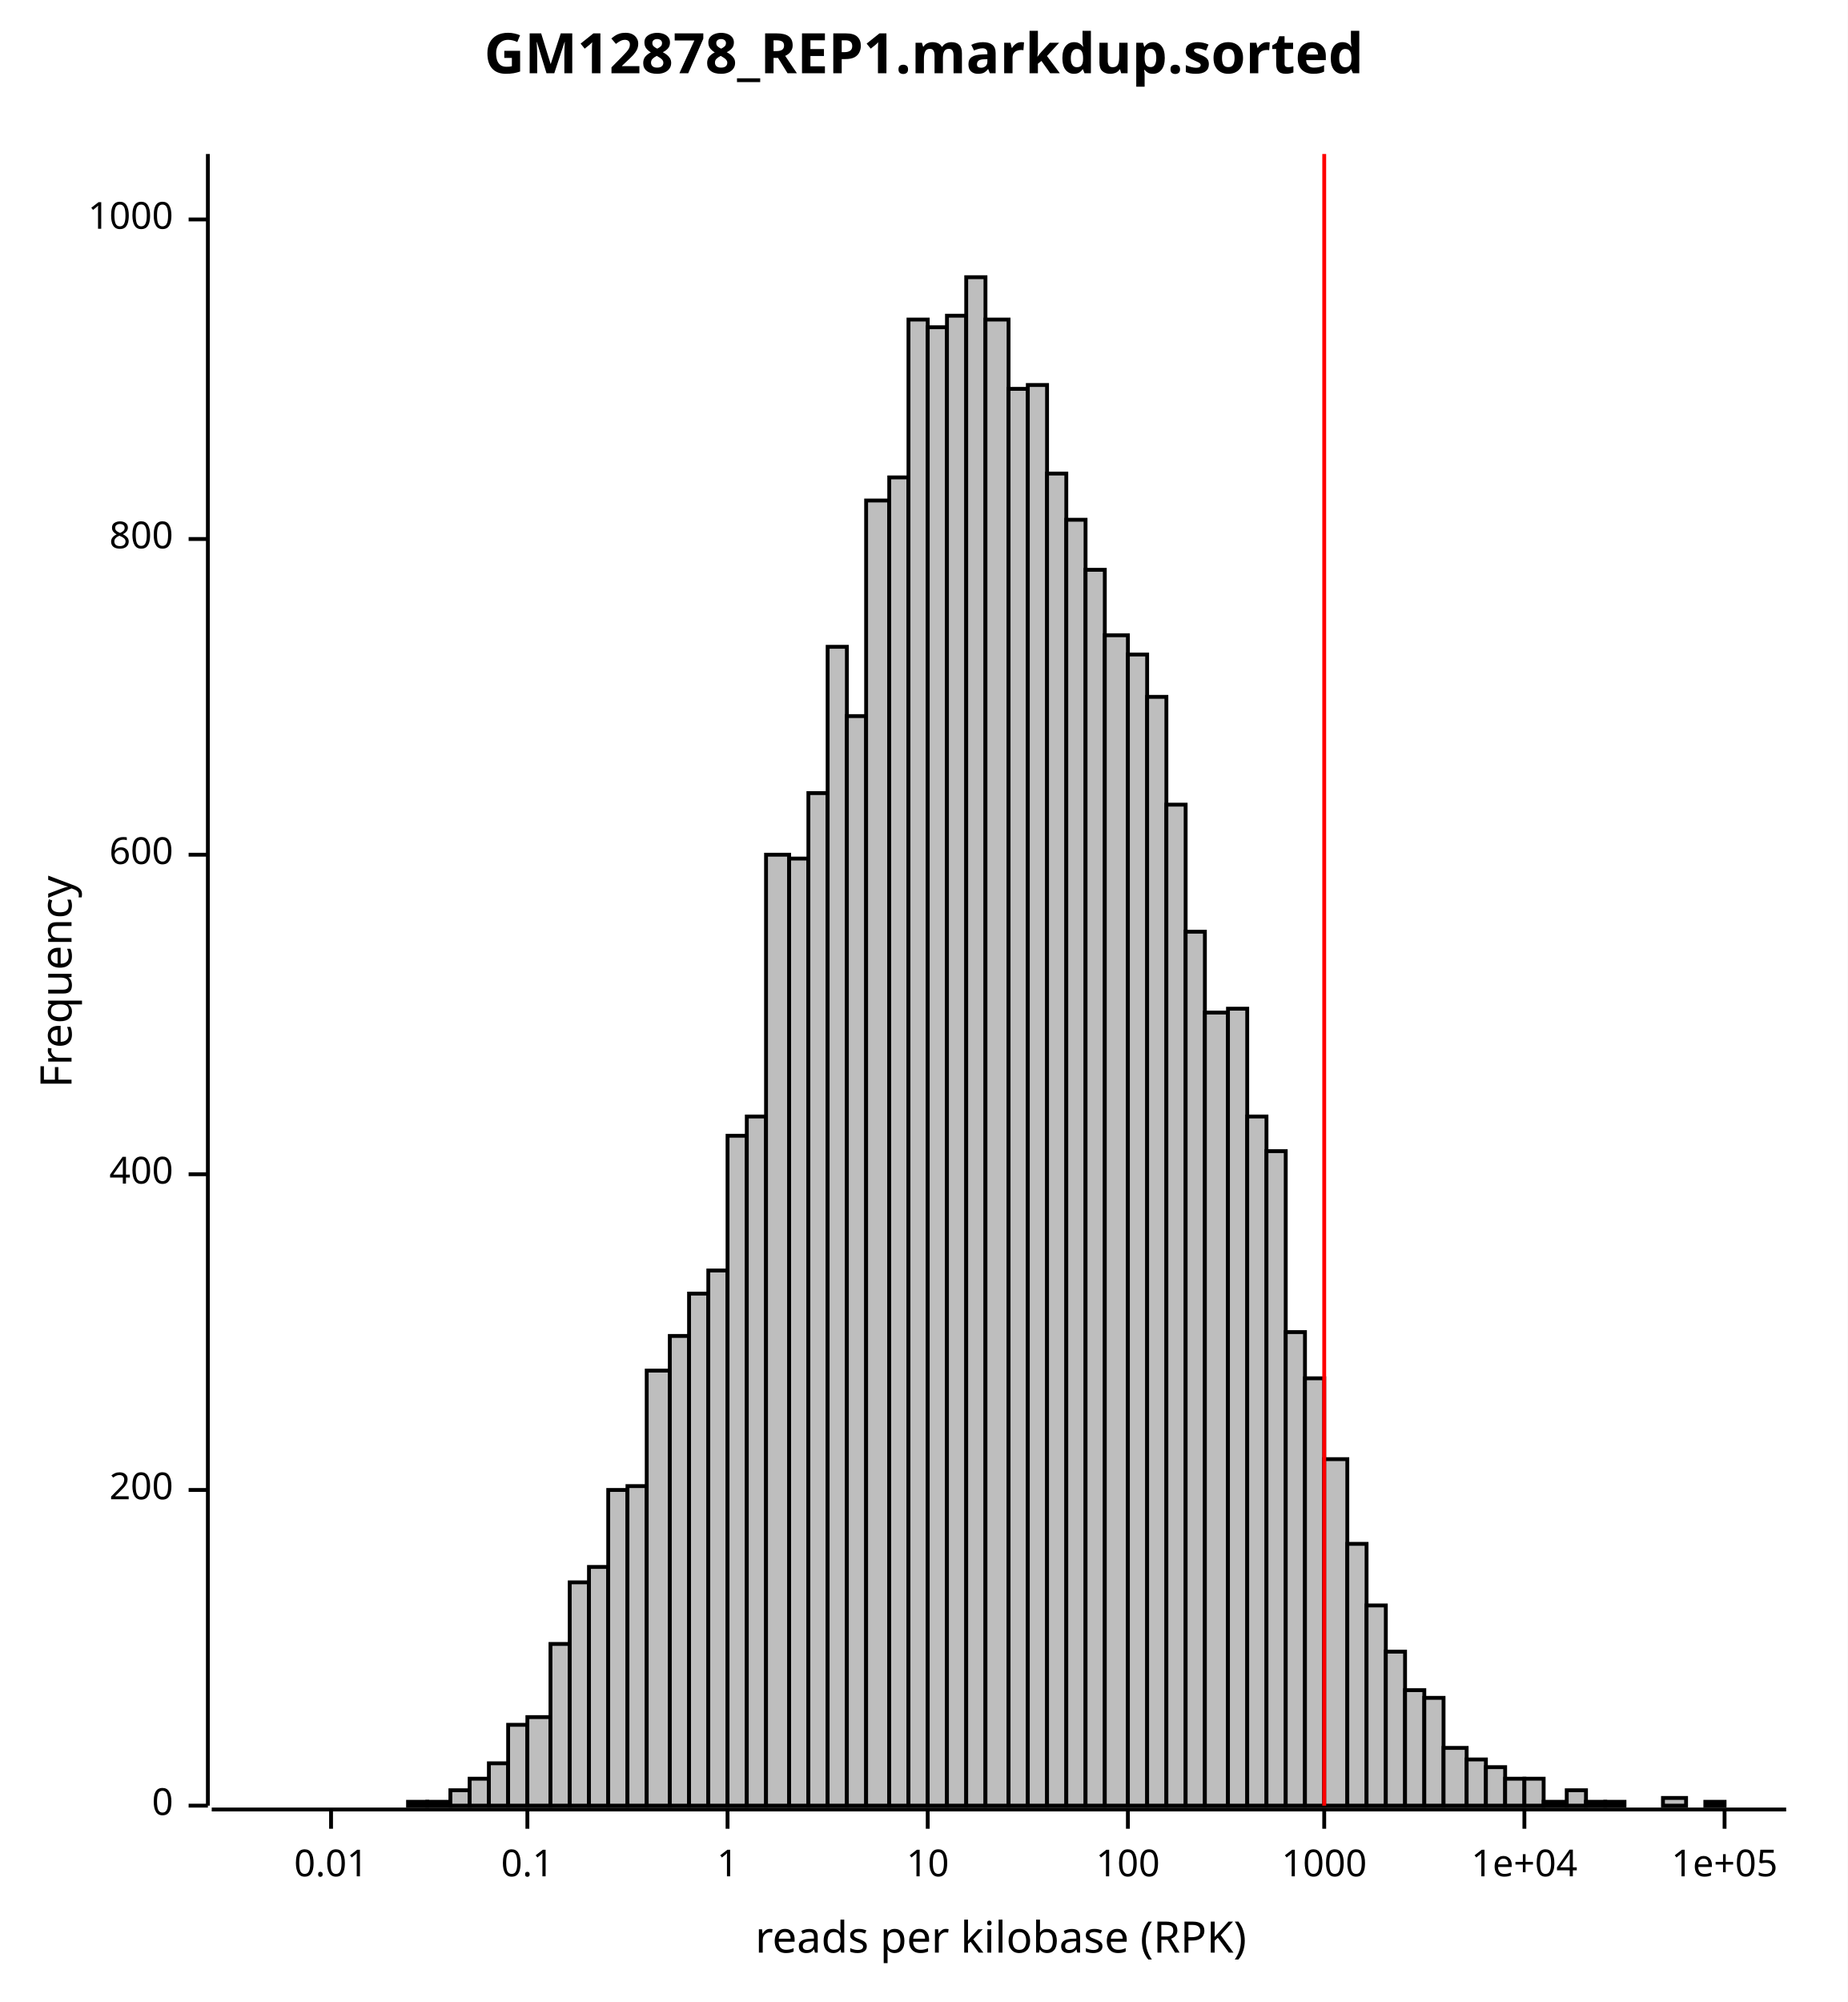
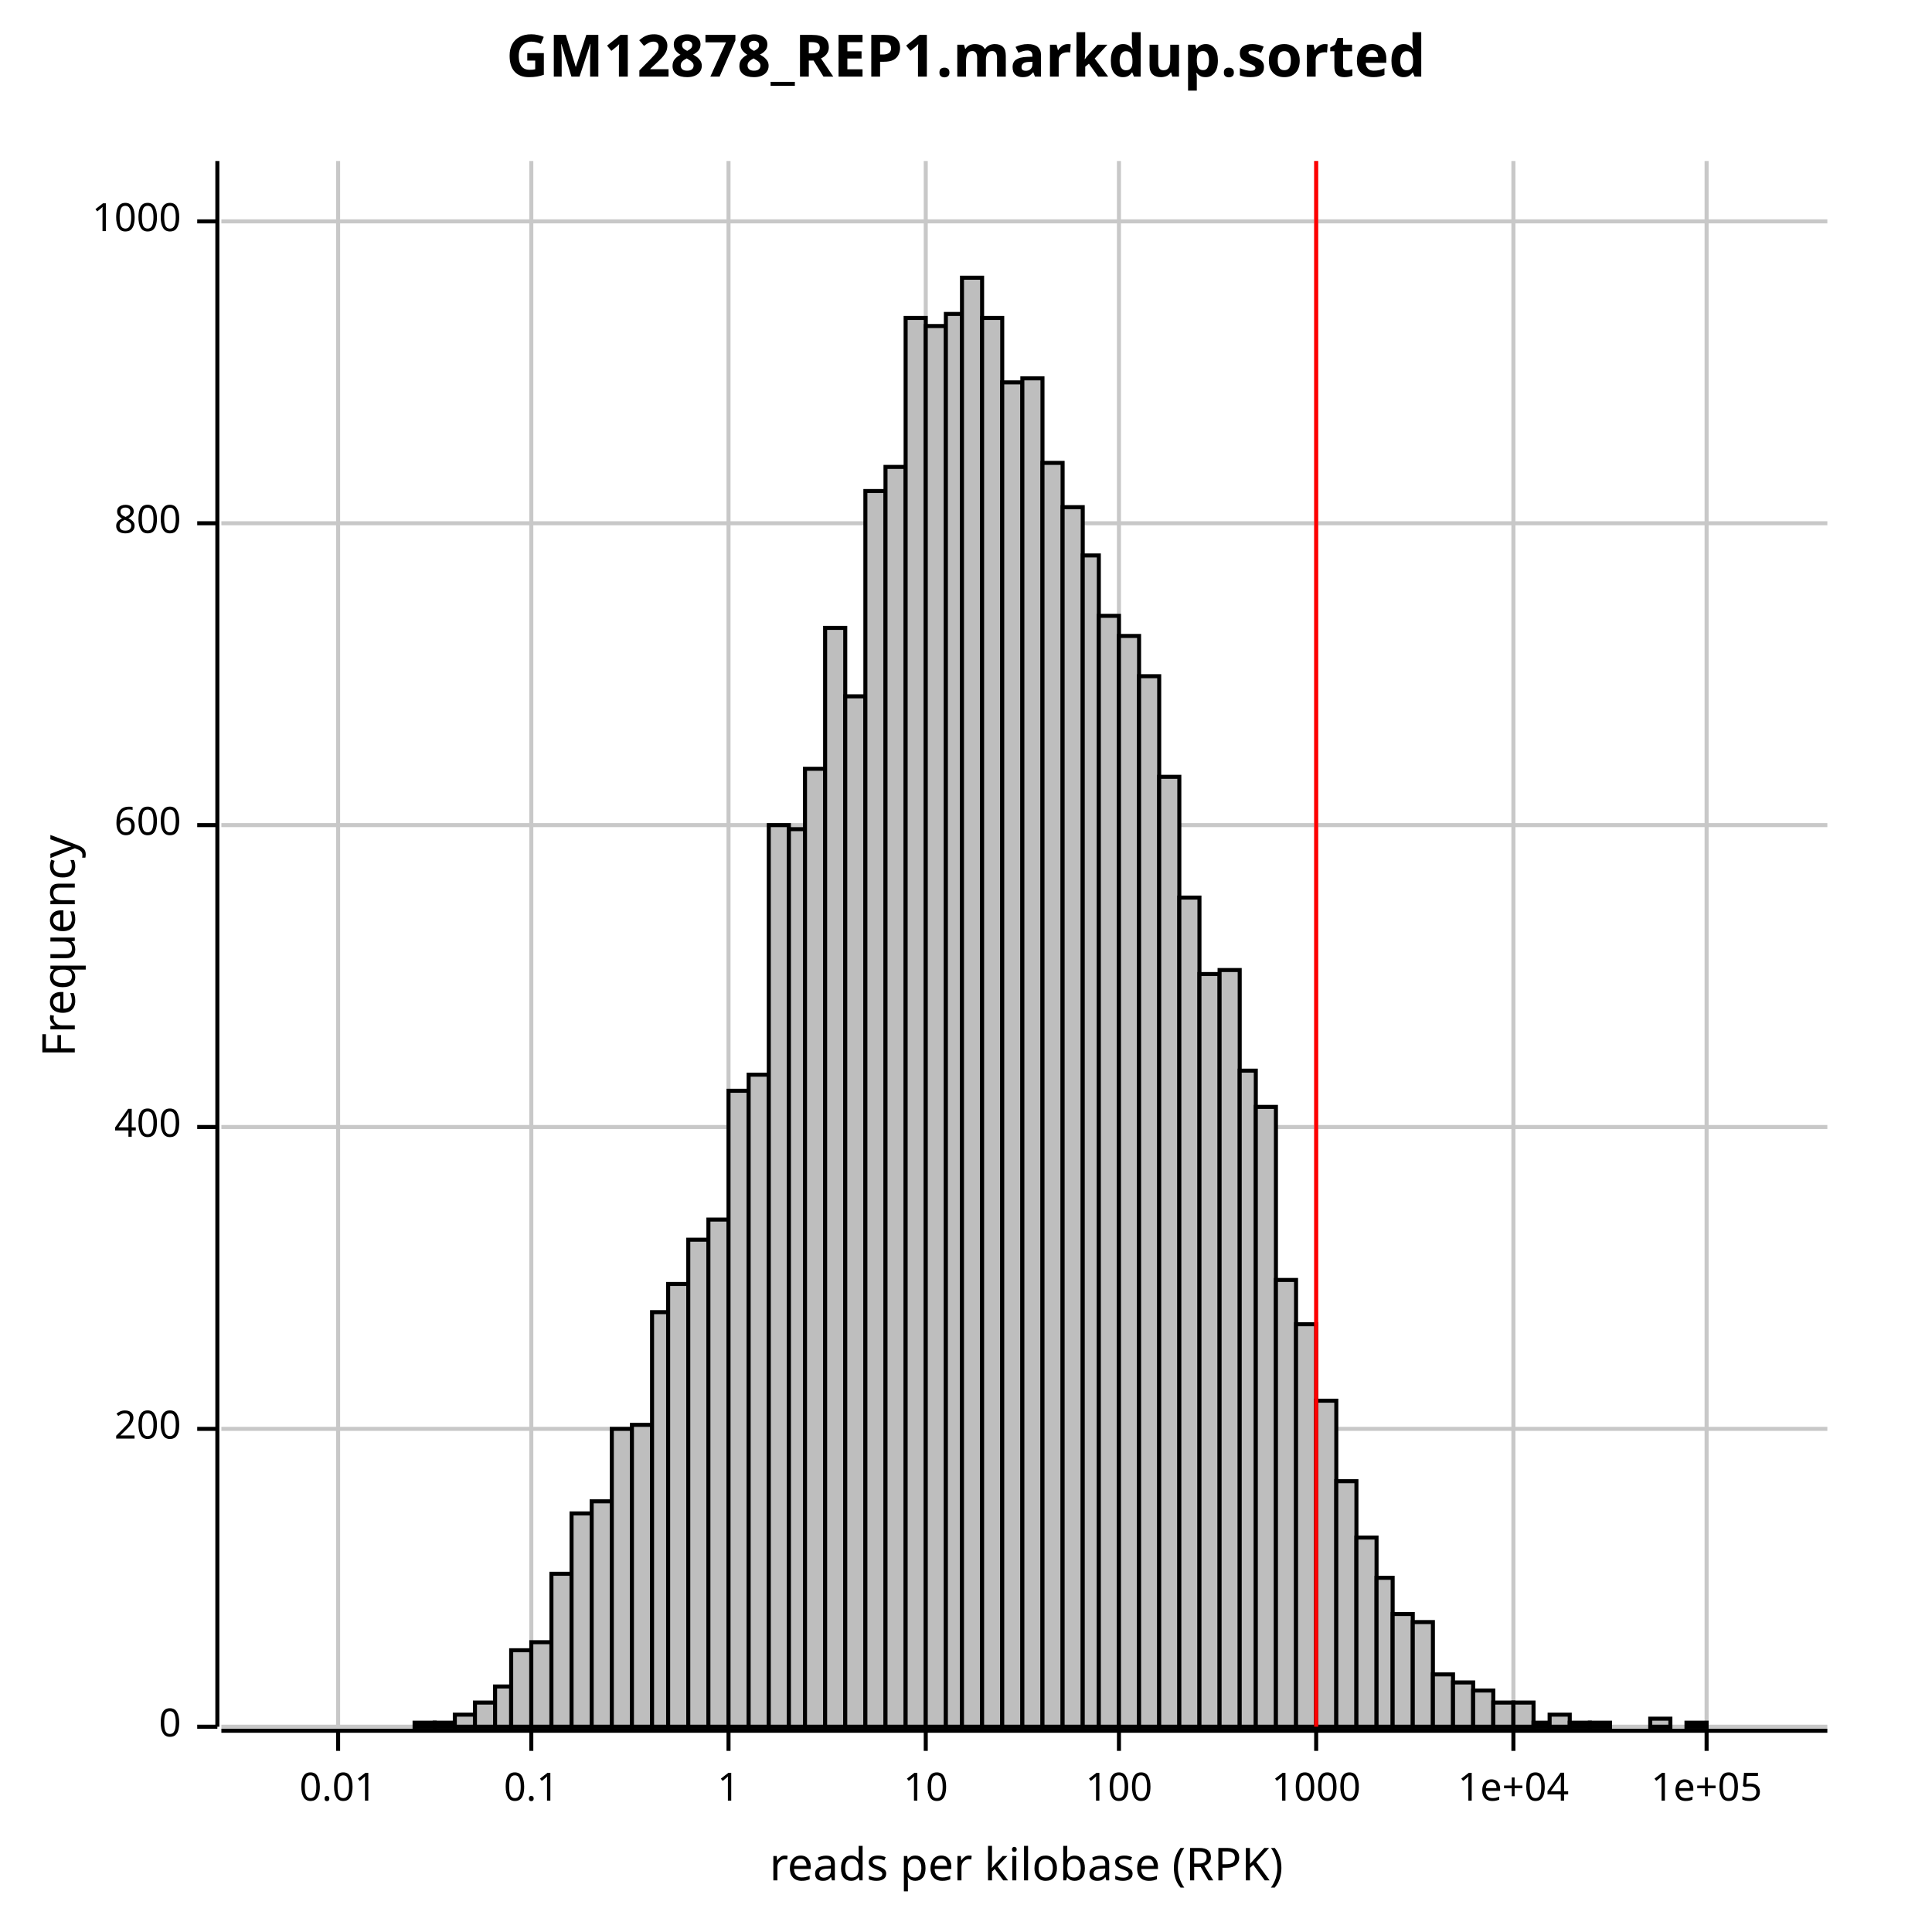
- <svg xmlns="http://www.w3.org/2000/svg" width="480" height="520" viewBox="0 0 480 520">
-   <rect x="0" y="0" width="480" height="520" opacity="1" fill="#FFFFFF" stroke="none" />
+ <svg xmlns="http://www.w3.org/2000/svg" width="480" height="480" viewBox="0 0 480 480">
+   <rect x="0" y="0" width="480" height="480" opacity="1" fill="#FFFFFF" stroke="none" />
  <text x="240" y="8" dy="0.76em" text-anchor="middle" font-family="sans-serif" font-size="14.516" opacity="1" fill="#000000" font-weight="bold">
GM12878_REP1.markdup.sorted
</text>
-   <text x="10" y="255" dy="0.76em" text-anchor="middle" font-family="sans-serif" font-size="11.29" opacity="1" fill="#000000" transform="rotate(270, 10, 255)">
+   <text x="10" y="235" dy="0.76em" text-anchor="middle" font-family="sans-serif" font-size="11.29" opacity="1" fill="#000000" transform="rotate(270, 10, 235)">
Frequency
</text>
-   <text x="260" y="510" dy="-0.5ex" text-anchor="middle" font-family="sans-serif" font-size="11.29" opacity="1" fill="#000000">
+   <text x="255" y="470" dy="-0.5ex" text-anchor="middle" font-family="sans-serif" font-size="11.29" opacity="1" fill="#000000">
reads per kilobase (RPK)
</text>
-   <polyline fill="none" opacity="1" stroke="#000000" stroke-width="1" points="54,40 54,469 " />
-   <text x="45" y="469" dy="0.5ex" text-anchor="end" font-family="sans-serif" font-size="9.677" opacity="1" fill="#000000">
+   <line opacity="1" stroke="#C8C8C8" stroke-width="1" x1="84" y1="429" x2="84" y2="40" />
+   <line opacity="1" stroke="#C8C8C8" stroke-width="1" x1="132" y1="429" x2="132" y2="40" />
+   <line opacity="1" stroke="#C8C8C8" stroke-width="1" x1="181" y1="429" x2="181" y2="40" />
+   <line opacity="1" stroke="#C8C8C8" stroke-width="1" x1="230" y1="429" x2="230" y2="40" />
+   <line opacity="1" stroke="#C8C8C8" stroke-width="1" x1="278" y1="429" x2="278" y2="40" />
+   <line opacity="1" stroke="#C8C8C8" stroke-width="1" x1="327" y1="429" x2="327" y2="40" />
+   <line opacity="1" stroke="#C8C8C8" stroke-width="1" x1="376" y1="429" x2="376" y2="40" />
+   <line opacity="1" stroke="#C8C8C8" stroke-width="1" x1="424" y1="429" x2="424" y2="40" />
+   <line opacity="1" stroke="#C8C8C8" stroke-width="1" x1="55" y1="429" x2="454" y2="429" />
+   <line opacity="1" stroke="#C8C8C8" stroke-width="1" x1="55" y1="355" x2="454" y2="355" />
+   <line opacity="1" stroke="#C8C8C8" stroke-width="1" x1="55" y1="280" x2="454" y2="280" />
+   <line opacity="1" stroke="#C8C8C8" stroke-width="1" x1="55" y1="205" x2="454" y2="205" />
+   <line opacity="1" stroke="#C8C8C8" stroke-width="1" x1="55" y1="130" x2="454" y2="130" />
+   <line opacity="1" stroke="#C8C8C8" stroke-width="1" x1="55" y1="55" x2="454" y2="55" />
+   <polyline fill="none" opacity="1" stroke="#000000" stroke-width="1" points="54,40 54,429 " />
+   <text x="45" y="429" dy="0.5ex" text-anchor="end" font-family="sans-serif" font-size="9.677" opacity="1" fill="#000000">
0
</text>
-   <polyline fill="none" opacity="1" stroke="#000000" stroke-width="1" points="49,469 54,469 " />
-   <text x="45" y="387" dy="0.5ex" text-anchor="end" font-family="sans-serif" font-size="9.677" opacity="1" fill="#000000">
+   <polyline fill="none" opacity="1" stroke="#000000" stroke-width="1" points="49,429 54,429 " />
+   <text x="45" y="355" dy="0.5ex" text-anchor="end" font-family="sans-serif" font-size="9.677" opacity="1" fill="#000000">
200
</text>
-   <polyline fill="none" opacity="1" stroke="#000000" stroke-width="1" points="49,387 54,387 " />
-   <text x="45" y="305" dy="0.5ex" text-anchor="end" font-family="sans-serif" font-size="9.677" opacity="1" fill="#000000">
+   <polyline fill="none" opacity="1" stroke="#000000" stroke-width="1" points="49,355 54,355 " />
+   <text x="45" y="280" dy="0.5ex" text-anchor="end" font-family="sans-serif" font-size="9.677" opacity="1" fill="#000000">
400
</text>
-   <polyline fill="none" opacity="1" stroke="#000000" stroke-width="1" points="49,305 54,305 " />
-   <text x="45" y="222" dy="0.5ex" text-anchor="end" font-family="sans-serif" font-size="9.677" opacity="1" fill="#000000">
+   <polyline fill="none" opacity="1" stroke="#000000" stroke-width="1" points="49,280 54,280 " />
+   <text x="45" y="205" dy="0.5ex" text-anchor="end" font-family="sans-serif" font-size="9.677" opacity="1" fill="#000000">
600
</text>
-   <polyline fill="none" opacity="1" stroke="#000000" stroke-width="1" points="49,222 54,222 " />
-   <text x="45" y="140" dy="0.5ex" text-anchor="end" font-family="sans-serif" font-size="9.677" opacity="1" fill="#000000">
+   <polyline fill="none" opacity="1" stroke="#000000" stroke-width="1" points="49,205 54,205 " />
+   <text x="45" y="130" dy="0.5ex" text-anchor="end" font-family="sans-serif" font-size="9.677" opacity="1" fill="#000000">
800
</text>
-   <polyline fill="none" opacity="1" stroke="#000000" stroke-width="1" points="49,140 54,140 " />
-   <text x="45" y="57" dy="0.5ex" text-anchor="end" font-family="sans-serif" font-size="9.677" opacity="1" fill="#000000">
+   <polyline fill="none" opacity="1" stroke="#000000" stroke-width="1" points="49,130 54,130 " />
+   <text x="45" y="55" dy="0.5ex" text-anchor="end" font-family="sans-serif" font-size="9.677" opacity="1" fill="#000000">
1000
</text>
-   <polyline fill="none" opacity="1" stroke="#000000" stroke-width="1" points="49,57 54,57 " />
-   <polyline fill="none" opacity="1" stroke="#000000" stroke-width="1" points="55,470 464,470 " />
-   <text x="86" y="480" dy="0.76em" text-anchor="middle" font-family="sans-serif" font-size="9.677" opacity="1" fill="#000000">
+   <polyline fill="none" opacity="1" stroke="#000000" stroke-width="1" points="49,55 54,55 " />
+   <polyline fill="none" opacity="1" stroke="#000000" stroke-width="1" points="55,430 454,430 " />
+   <text x="84" y="440" dy="0.76em" text-anchor="middle" font-family="sans-serif" font-size="9.677" opacity="1" fill="#000000">
0.01
</text>
-   <polyline fill="none" opacity="1" stroke="#000000" stroke-width="1" points="86,470 86,475 " />
-   <text x="137" y="480" dy="0.76em" text-anchor="middle" font-family="sans-serif" font-size="9.677" opacity="1" fill="#000000">
+   <polyline fill="none" opacity="1" stroke="#000000" stroke-width="1" points="84,430 84,435 " />
+   <text x="132" y="440" dy="0.76em" text-anchor="middle" font-family="sans-serif" font-size="9.677" opacity="1" fill="#000000">
0.1
</text>
-   <polyline fill="none" opacity="1" stroke="#000000" stroke-width="1" points="137,470 137,475 " />
-   <text x="189" y="480" dy="0.76em" text-anchor="middle" font-family="sans-serif" font-size="9.677" opacity="1" fill="#000000">
+   <polyline fill="none" opacity="1" stroke="#000000" stroke-width="1" points="132,430 132,435 " />
+   <text x="181" y="440" dy="0.76em" text-anchor="middle" font-family="sans-serif" font-size="9.677" opacity="1" fill="#000000">
1
</text>
-   <polyline fill="none" opacity="1" stroke="#000000" stroke-width="1" points="189,470 189,475 " />
-   <text x="241" y="480" dy="0.76em" text-anchor="middle" font-family="sans-serif" font-size="9.677" opacity="1" fill="#000000">
+   <polyline fill="none" opacity="1" stroke="#000000" stroke-width="1" points="181,430 181,435 " />
+   <text x="230" y="440" dy="0.76em" text-anchor="middle" font-family="sans-serif" font-size="9.677" opacity="1" fill="#000000">
10
</text>
-   <polyline fill="none" opacity="1" stroke="#000000" stroke-width="1" points="241,470 241,475 " />
-   <text x="293" y="480" dy="0.76em" text-anchor="middle" font-family="sans-serif" font-size="9.677" opacity="1" fill="#000000">
+   <polyline fill="none" opacity="1" stroke="#000000" stroke-width="1" points="230,430 230,435 " />
+   <text x="278" y="440" dy="0.76em" text-anchor="middle" font-family="sans-serif" font-size="9.677" opacity="1" fill="#000000">
100
</text>
-   <polyline fill="none" opacity="1" stroke="#000000" stroke-width="1" points="293,470 293,475 " />
-   <text x="344" y="480" dy="0.76em" text-anchor="middle" font-family="sans-serif" font-size="9.677" opacity="1" fill="#000000">
+   <polyline fill="none" opacity="1" stroke="#000000" stroke-width="1" points="278,430 278,435 " />
+   <text x="327" y="440" dy="0.76em" text-anchor="middle" font-family="sans-serif" font-size="9.677" opacity="1" fill="#000000">
1000
</text>
-   <polyline fill="none" opacity="1" stroke="#000000" stroke-width="1" points="344,470 344,475 " />
-   <text x="396" y="480" dy="0.76em" text-anchor="middle" font-family="sans-serif" font-size="9.677" opacity="1" fill="#000000">
+   <polyline fill="none" opacity="1" stroke="#000000" stroke-width="1" points="327,430 327,435 " />
+   <text x="376" y="440" dy="0.76em" text-anchor="middle" font-family="sans-serif" font-size="9.677" opacity="1" fill="#000000">
1e+04
</text>
-   <polyline fill="none" opacity="1" stroke="#000000" stroke-width="1" points="396,470 396,475 " />
-   <text x="448" y="480" dy="0.76em" text-anchor="middle" font-family="sans-serif" font-size="9.677" opacity="1" fill="#000000">
+   <polyline fill="none" opacity="1" stroke="#000000" stroke-width="1" points="376,430 376,435 " />
+   <text x="424" y="440" dy="0.76em" text-anchor="middle" font-family="sans-serif" font-size="9.677" opacity="1" fill="#000000">
1e+05
</text>
-   <polyline fill="none" opacity="1" stroke="#000000" stroke-width="1" points="448,470 448,475 " />
-   <rect x="55" y="469" width="5" height="0" opacity="1" fill="#BEBEBE" stroke="none" />
-   <rect x="55" y="469" width="5" height="0" opacity="1" fill="none" stroke="#000000" />
-   <rect x="106" y="468" width="5" height="1" opacity="1" fill="#BEBEBE" stroke="none" />
-   <rect x="106" y="468" width="5" height="1" opacity="1" fill="none" stroke="#000000" />
-   <rect x="111" y="468" width="6" height="1" opacity="1" fill="#BEBEBE" stroke="none" />
-   <rect x="111" y="468" width="6" height="1" opacity="1" fill="none" stroke="#000000" />
-   <rect x="117" y="465" width="5" height="4" opacity="1" fill="#BEBEBE" stroke="none" />
-   <rect x="117" y="465" width="5" height="4" opacity="1" fill="none" stroke="#000000" />
-   <rect x="122" y="462" width="5" height="7" opacity="1" fill="#BEBEBE" stroke="none" />
-   <rect x="122" y="462" width="5" height="7" opacity="1" fill="none" stroke="#000000" />
-   <rect x="127" y="458" width="5" height="11" opacity="1" fill="#BEBEBE" stroke="none" />
-   <rect x="127" y="458" width="5" height="11" opacity="1" fill="none" stroke="#000000" />
-   <rect x="132" y="448" width="5" height="21" opacity="1" fill="#BEBEBE" stroke="none" />
-   <rect x="132" y="448" width="5" height="21" opacity="1" fill="none" stroke="#000000" />
-   <rect x="137" y="446" width="6" height="23" opacity="1" fill="#BEBEBE" stroke="none" />
-   <rect x="137" y="446" width="6" height="23" opacity="1" fill="none" stroke="#000000" />
-   <rect x="143" y="427" width="5" height="42" opacity="1" fill="#BEBEBE" stroke="none" />
-   <rect x="143" y="427" width="5" height="42" opacity="1" fill="none" stroke="#000000" />
-   <rect x="148" y="411" width="5" height="58" opacity="1" fill="#BEBEBE" stroke="none" />
-   <rect x="148" y="411" width="5" height="58" opacity="1" fill="none" stroke="#000000" />
-   <rect x="153" y="407" width="5" height="62" opacity="1" fill="#BEBEBE" stroke="none" />
-   <rect x="153" y="407" width="5" height="62" opacity="1" fill="none" stroke="#000000" />
-   <rect x="158" y="387" width="5" height="82" opacity="1" fill="#BEBEBE" stroke="none" />
-   <rect x="158" y="387" width="5" height="82" opacity="1" fill="none" stroke="#000000" />
-   <rect x="163" y="386" width="5" height="83" opacity="1" fill="#BEBEBE" stroke="none" />
-   <rect x="163" y="386" width="5" height="83" opacity="1" fill="none" stroke="#000000" />
-   <rect x="168" y="356" width="6" height="113" opacity="1" fill="#BEBEBE" stroke="none" />
-   <rect x="168" y="356" width="6" height="113" opacity="1" fill="none" stroke="#000000" />
-   <rect x="174" y="347" width="5" height="122" opacity="1" fill="#BEBEBE" stroke="none" />
-   <rect x="174" y="347" width="5" height="122" opacity="1" fill="none" stroke="#000000" />
-   <rect x="179" y="336" width="5" height="133" opacity="1" fill="#BEBEBE" stroke="none" />
-   <rect x="179" y="336" width="5" height="133" opacity="1" fill="none" stroke="#000000" />
-   <rect x="184" y="330" width="5" height="139" opacity="1" fill="#BEBEBE" stroke="none" />
-   <rect x="184" y="330" width="5" height="139" opacity="1" fill="none" stroke="#000000" />
-   <rect x="189" y="295" width="5" height="174" opacity="1" fill="#BEBEBE" stroke="none" />
-   <rect x="189" y="295" width="5" height="174" opacity="1" fill="none" stroke="#000000" />
-   <rect x="194" y="290" width="5" height="179" opacity="1" fill="#BEBEBE" stroke="none" />
-   <rect x="194" y="290" width="5" height="179" opacity="1" fill="none" stroke="#000000" />
-   <rect x="199" y="222" width="6" height="247" opacity="1" fill="#BEBEBE" stroke="none" />
-   <rect x="199" y="222" width="6" height="247" opacity="1" fill="none" stroke="#000000" />
-   <rect x="205" y="223" width="5" height="246" opacity="1" fill="#BEBEBE" stroke="none" />
-   <rect x="205" y="223" width="5" height="246" opacity="1" fill="none" stroke="#000000" />
-   <rect x="210" y="206" width="5" height="263" opacity="1" fill="#BEBEBE" stroke="none" />
-   <rect x="210" y="206" width="5" height="263" opacity="1" fill="none" stroke="#000000" />
-   <rect x="215" y="168" width="5" height="301" opacity="1" fill="#BEBEBE" stroke="none" />
-   <rect x="215" y="168" width="5" height="301" opacity="1" fill="none" stroke="#000000" />
-   <rect x="220" y="186" width="5" height="283" opacity="1" fill="#BEBEBE" stroke="none" />
-   <rect x="220" y="186" width="5" height="283" opacity="1" fill="none" stroke="#000000" />
-   <rect x="225" y="130" width="6" height="339" opacity="1" fill="#BEBEBE" stroke="none" />
-   <rect x="225" y="130" width="6" height="339" opacity="1" fill="none" stroke="#000000" />
-   <rect x="231" y="124" width="5" height="345" opacity="1" fill="#BEBEBE" stroke="none" />
-   <rect x="231" y="124" width="5" height="345" opacity="1" fill="none" stroke="#000000" />
-   <rect x="236" y="83" width="5" height="386" opacity="1" fill="#BEBEBE" stroke="none" />
-   <rect x="236" y="83" width="5" height="386" opacity="1" fill="none" stroke="#000000" />
-   <rect x="241" y="85" width="5" height="384" opacity="1" fill="#BEBEBE" stroke="none" />
-   <rect x="241" y="85" width="5" height="384" opacity="1" fill="none" stroke="#000000" />
-   <rect x="246" y="82" width="5" height="387" opacity="1" fill="#BEBEBE" stroke="none" />
-   <rect x="246" y="82" width="5" height="387" opacity="1" fill="none" stroke="#000000" />
-   <rect x="251" y="72" width="5" height="397" opacity="1" fill="#BEBEBE" stroke="none" />
-   <rect x="251" y="72" width="5" height="397" opacity="1" fill="none" stroke="#000000" />
-   <rect x="256" y="83" width="6" height="386" opacity="1" fill="#BEBEBE" stroke="none" />
-   <rect x="256" y="83" width="6" height="386" opacity="1" fill="none" stroke="#000000" />
-   <rect x="262" y="101" width="5" height="368" opacity="1" fill="#BEBEBE" stroke="none" />
-   <rect x="262" y="101" width="5" height="368" opacity="1" fill="none" stroke="#000000" />
-   <rect x="267" y="100" width="5" height="369" opacity="1" fill="#BEBEBE" stroke="none" />
-   <rect x="267" y="100" width="5" height="369" opacity="1" fill="none" stroke="#000000" />
-   <rect x="272" y="123" width="5" height="346" opacity="1" fill="#BEBEBE" stroke="none" />
-   <rect x="272" y="123" width="5" height="346" opacity="1" fill="none" stroke="#000000" />
-   <rect x="277" y="135" width="5" height="334" opacity="1" fill="#BEBEBE" stroke="none" />
-   <rect x="277" y="135" width="5" height="334" opacity="1" fill="none" stroke="#000000" />
-   <rect x="282" y="148" width="5" height="321" opacity="1" fill="#BEBEBE" stroke="none" />
-   <rect x="282" y="148" width="5" height="321" opacity="1" fill="none" stroke="#000000" />
-   <rect x="287" y="165" width="6" height="304" opacity="1" fill="#BEBEBE" stroke="none" />
-   <rect x="287" y="165" width="6" height="304" opacity="1" fill="none" stroke="#000000" />
-   <rect x="293" y="170" width="5" height="299" opacity="1" fill="#BEBEBE" stroke="none" />
-   <rect x="293" y="170" width="5" height="299" opacity="1" fill="none" stroke="#000000" />
-   <rect x="298" y="181" width="5" height="288" opacity="1" fill="#BEBEBE" stroke="none" />
-   <rect x="298" y="181" width="5" height="288" opacity="1" fill="none" stroke="#000000" />
-   <rect x="303" y="209" width="5" height="260" opacity="1" fill="#BEBEBE" stroke="none" />
-   <rect x="303" y="209" width="5" height="260" opacity="1" fill="none" stroke="#000000" />
-   <rect x="308" y="242" width="5" height="227" opacity="1" fill="#BEBEBE" stroke="none" />
-   <rect x="308" y="242" width="5" height="227" opacity="1" fill="none" stroke="#000000" />
-   <rect x="313" y="263" width="6" height="206" opacity="1" fill="#BEBEBE" stroke="none" />
-   <rect x="313" y="263" width="6" height="206" opacity="1" fill="none" stroke="#000000" />
-   <rect x="319" y="262" width="5" height="207" opacity="1" fill="#BEBEBE" stroke="none" />
-   <rect x="319" y="262" width="5" height="207" opacity="1" fill="none" stroke="#000000" />
-   <rect x="324" y="290" width="5" height="179" opacity="1" fill="#BEBEBE" stroke="none" />
-   <rect x="324" y="290" width="5" height="179" opacity="1" fill="none" stroke="#000000" />
-   <rect x="329" y="299" width="5" height="170" opacity="1" fill="#BEBEBE" stroke="none" />
-   <rect x="329" y="299" width="5" height="170" opacity="1" fill="none" stroke="#000000" />
-   <rect x="334" y="346" width="5" height="123" opacity="1" fill="#BEBEBE" stroke="none" />
-   <rect x="334" y="346" width="5" height="123" opacity="1" fill="none" stroke="#000000" />
-   <rect x="339" y="358" width="5" height="111" opacity="1" fill="#BEBEBE" stroke="none" />
-   <rect x="339" y="358" width="5" height="111" opacity="1" fill="none" stroke="#000000" />
-   <rect x="344" y="379" width="6" height="90" opacity="1" fill="#BEBEBE" stroke="none" />
-   <rect x="344" y="379" width="6" height="90" opacity="1" fill="none" stroke="#000000" />
-   <rect x="350" y="401" width="5" height="68" opacity="1" fill="#BEBEBE" stroke="none" />
-   <rect x="350" y="401" width="5" height="68" opacity="1" fill="none" stroke="#000000" />
-   <rect x="355" y="417" width="5" height="52" opacity="1" fill="#BEBEBE" stroke="none" />
-   <rect x="355" y="417" width="5" height="52" opacity="1" fill="none" stroke="#000000" />
-   <rect x="360" y="429" width="5" height="40" opacity="1" fill="#BEBEBE" stroke="none" />
-   <rect x="360" y="429" width="5" height="40" opacity="1" fill="none" stroke="#000000" />
-   <rect x="365" y="439" width="5" height="30" opacity="1" fill="#BEBEBE" stroke="none" />
-   <rect x="365" y="439" width="5" height="30" opacity="1" fill="none" stroke="#000000" />
-   <rect x="370" y="441" width="5" height="28" opacity="1" fill="#BEBEBE" stroke="none" />
-   <rect x="370" y="441" width="5" height="28" opacity="1" fill="none" stroke="#000000" />
-   <rect x="375" y="454" width="6" height="15" opacity="1" fill="#BEBEBE" stroke="none" />
-   <rect x="375" y="454" width="6" height="15" opacity="1" fill="none" stroke="#000000" />
-   <rect x="381" y="457" width="5" height="12" opacity="1" fill="#BEBEBE" stroke="none" />
-   <rect x="381" y="457" width="5" height="12" opacity="1" fill="none" stroke="#000000" />
-   <rect x="386" y="459" width="5" height="10" opacity="1" fill="#BEBEBE" stroke="none" />
-   <rect x="386" y="459" width="5" height="10" opacity="1" fill="none" stroke="#000000" />
-   <rect x="391" y="462" width="5" height="7" opacity="1" fill="#BEBEBE" stroke="none" />
-   <rect x="391" y="462" width="5" height="7" opacity="1" fill="none" stroke="#000000" />
-   <rect x="396" y="462" width="5" height="7" opacity="1" fill="#BEBEBE" stroke="none" />
-   <rect x="396" y="462" width="5" height="7" opacity="1" fill="none" stroke="#000000" />
-   <rect x="401" y="468" width="6" height="1" opacity="1" fill="#BEBEBE" stroke="none" />
-   <rect x="401" y="468" width="6" height="1" opacity="1" fill="none" stroke="#000000" />
-   <rect x="407" y="465" width="5" height="4" opacity="1" fill="#BEBEBE" stroke="none" />
-   <rect x="407" y="465" width="5" height="4" opacity="1" fill="none" stroke="#000000" />
-   <rect x="412" y="468" width="5" height="1" opacity="1" fill="#BEBEBE" stroke="none" />
-   <rect x="412" y="468" width="5" height="1" opacity="1" fill="none" stroke="#000000" />
-   <rect x="417" y="468" width="5" height="1" opacity="1" fill="#BEBEBE" stroke="none" />
-   <rect x="417" y="468" width="5" height="1" opacity="1" fill="none" stroke="#000000" />
-   <rect x="422" y="469" width="5" height="0" opacity="1" fill="#BEBEBE" stroke="none" />
-   <rect x="422" y="469" width="5" height="0" opacity="1" fill="none" stroke="#000000" />
-   <rect x="427" y="469" width="5" height="0" opacity="1" fill="#BEBEBE" stroke="none" />
-   <rect x="427" y="469" width="5" height="0" opacity="1" fill="none" stroke="#000000" />
-   <rect x="432" y="467" width="6" height="2" opacity="1" fill="#BEBEBE" stroke="none" />
-   <rect x="432" y="467" width="6" height="2" opacity="1" fill="none" stroke="#000000" />
-   <rect x="438" y="469" width="5" height="0" opacity="1" fill="#BEBEBE" stroke="none" />
-   <rect x="438" y="469" width="5" height="0" opacity="1" fill="none" stroke="#000000" />
-   <rect x="443" y="468" width="5" height="1" opacity="1" fill="#BEBEBE" stroke="none" />
-   <rect x="443" y="468" width="5" height="1" opacity="1" fill="none" stroke="#000000" />
-   <rect x="453" y="469" width="5" height="0" opacity="1" fill="#BEBEBE" stroke="none" />
-   <rect x="453" y="469" width="5" height="0" opacity="1" fill="none" stroke="#000000" />
-   <rect x="458" y="469" width="6" height="0" opacity="1" fill="#BEBEBE" stroke="none" />
-   <rect x="458" y="469" width="6" height="0" opacity="1" fill="none" stroke="#000000" />
-   <polyline fill="none" opacity="1" stroke="#FF0000" stroke-width="1" points="344,469 344,40 " />
+   <polyline fill="none" opacity="1" stroke="#000000" stroke-width="1" points="424,430 424,435 " />
+   <rect x="55" y="429" width="4" height="0" opacity="1" fill="#BEBEBE" stroke="none" />
+   <rect x="55" y="429" width="4" height="0" opacity="1" fill="none" stroke="#000000" />
+   <rect x="103" y="428" width="5" height="1" opacity="1" fill="#BEBEBE" stroke="none" />
+   <rect x="103" y="428" width="5" height="1" opacity="1" fill="none" stroke="#000000" />
+   <rect x="108" y="428" width="5" height="1" opacity="1" fill="#BEBEBE" stroke="none" />
+   <rect x="108" y="428" width="5" height="1" opacity="1" fill="none" stroke="#000000" />
+   <rect x="113" y="426" width="5" height="3" opacity="1" fill="#BEBEBE" stroke="none" />
+   <rect x="113" y="426" width="5" height="3" opacity="1" fill="none" stroke="#000000" />
+   <rect x="118" y="423" width="5" height="6" opacity="1" fill="#BEBEBE" stroke="none" />
+   <rect x="118" y="423" width="5" height="6" opacity="1" fill="none" stroke="#000000" />
+   <rect x="123" y="419" width="4" height="10" opacity="1" fill="#BEBEBE" stroke="none" />
+   <rect x="123" y="419" width="4" height="10" opacity="1" fill="none" stroke="#000000" />
+   <rect x="127" y="410" width="5" height="19" opacity="1" fill="#BEBEBE" stroke="none" />
+   <rect x="127" y="410" width="5" height="19" opacity="1" fill="none" stroke="#000000" />
+   <rect x="132" y="408" width="5" height="21" opacity="1" fill="#BEBEBE" stroke="none" />
+   <rect x="132" y="408" width="5" height="21" opacity="1" fill="none" stroke="#000000" />
+   <rect x="137" y="391" width="5" height="38" opacity="1" fill="#BEBEBE" stroke="none" />
+   <rect x="137" y="391" width="5" height="38" opacity="1" fill="none" stroke="#000000" />
+   <rect x="142" y="376" width="5" height="53" opacity="1" fill="#BEBEBE" stroke="none" />
+   <rect x="142" y="376" width="5" height="53" opacity="1" fill="none" stroke="#000000" />
+   <rect x="147" y="373" width="5" height="56" opacity="1" fill="#BEBEBE" stroke="none" />
+   <rect x="147" y="373" width="5" height="56" opacity="1" fill="none" stroke="#000000" />
+   <rect x="152" y="355" width="5" height="74" opacity="1" fill="#BEBEBE" stroke="none" />
+   <rect x="152" y="355" width="5" height="74" opacity="1" fill="none" stroke="#000000" />
+   <rect x="157" y="354" width="5" height="75" opacity="1" fill="#BEBEBE" stroke="none" />
+   <rect x="157" y="354" width="5" height="75" opacity="1" fill="none" stroke="#000000" />
+   <rect x="162" y="326" width="4" height="103" opacity="1" fill="#BEBEBE" stroke="none" />
+   <rect x="162" y="326" width="4" height="103" opacity="1" fill="none" stroke="#000000" />
+   <rect x="166" y="319" width="5" height="110" opacity="1" fill="#BEBEBE" stroke="none" />
+   <rect x="166" y="319" width="5" height="110" opacity="1" fill="none" stroke="#000000" />
+   <rect x="171" y="308" width="5" height="121" opacity="1" fill="#BEBEBE" stroke="none" />
+   <rect x="171" y="308" width="5" height="121" opacity="1" fill="none" stroke="#000000" />
+   <rect x="176" y="303" width="5" height="126" opacity="1" fill="#BEBEBE" stroke="none" />
+   <rect x="176" y="303" width="5" height="126" opacity="1" fill="none" stroke="#000000" />
+   <rect x="181" y="271" width="5" height="158" opacity="1" fill="#BEBEBE" stroke="none" />
+   <rect x="181" y="271" width="5" height="158" opacity="1" fill="none" stroke="#000000" />
+   <rect x="186" y="267" width="5" height="162" opacity="1" fill="#BEBEBE" stroke="none" />
+   <rect x="186" y="267" width="5" height="162" opacity="1" fill="none" stroke="#000000" />
+   <rect x="191" y="205" width="5" height="224" opacity="1" fill="#BEBEBE" stroke="none" />
+   <rect x="191" y="205" width="5" height="224" opacity="1" fill="none" stroke="#000000" />
+   <rect x="196" y="206" width="4" height="223" opacity="1" fill="#BEBEBE" stroke="none" />
+   <rect x="196" y="206" width="4" height="223" opacity="1" fill="none" stroke="#000000" />
+   <rect x="200" y="191" width="5" height="238" opacity="1" fill="#BEBEBE" stroke="none" />
+   <rect x="200" y="191" width="5" height="238" opacity="1" fill="none" stroke="#000000" />
+   <rect x="205" y="156" width="5" height="273" opacity="1" fill="#BEBEBE" stroke="none" />
+   <rect x="205" y="156" width="5" height="273" opacity="1" fill="none" stroke="#000000" />
+   <rect x="210" y="173" width="5" height="256" opacity="1" fill="#BEBEBE" stroke="none" />
+   <rect x="210" y="173" width="5" height="256" opacity="1" fill="none" stroke="#000000" />
+   <rect x="215" y="122" width="5" height="307" opacity="1" fill="#BEBEBE" stroke="none" />
+   <rect x="215" y="122" width="5" height="307" opacity="1" fill="none" stroke="#000000" />
+   <rect x="220" y="116" width="5" height="313" opacity="1" fill="#BEBEBE" stroke="none" />
+   <rect x="220" y="116" width="5" height="313" opacity="1" fill="none" stroke="#000000" />
+   <rect x="225" y="79" width="5" height="350" opacity="1" fill="#BEBEBE" stroke="none" />
+   <rect x="225" y="79" width="5" height="350" opacity="1" fill="none" stroke="#000000" />
+   <rect x="230" y="81" width="5" height="348" opacity="1" fill="#BEBEBE" stroke="none" />
+   <rect x="230" y="81" width="5" height="348" opacity="1" fill="none" stroke="#000000" />
+   <rect x="235" y="78" width="4" height="351" opacity="1" fill="#BEBEBE" stroke="none" />
+   <rect x="235" y="78" width="4" height="351" opacity="1" fill="none" stroke="#000000" />
+   <rect x="239" y="69" width="5" height="360" opacity="1" fill="#BEBEBE" stroke="none" />
+   <rect x="239" y="69" width="5" height="360" opacity="1" fill="none" stroke="#000000" />
+   <rect x="244" y="79" width="5" height="350" opacity="1" fill="#BEBEBE" stroke="none" />
+   <rect x="244" y="79" width="5" height="350" opacity="1" fill="none" stroke="#000000" />
+   <rect x="249" y="95" width="5" height="334" opacity="1" fill="#BEBEBE" stroke="none" />
+   <rect x="249" y="95" width="5" height="334" opacity="1" fill="none" stroke="#000000" />
+   <rect x="254" y="94" width="5" height="335" opacity="1" fill="#BEBEBE" stroke="none" />
+   <rect x="254" y="94" width="5" height="335" opacity="1" fill="none" stroke="#000000" />
+   <rect x="259" y="115" width="5" height="314" opacity="1" fill="#BEBEBE" stroke="none" />
+   <rect x="259" y="115" width="5" height="314" opacity="1" fill="none" stroke="#000000" />
+   <rect x="264" y="126" width="5" height="303" opacity="1" fill="#BEBEBE" stroke="none" />
+   <rect x="264" y="126" width="5" height="303" opacity="1" fill="none" stroke="#000000" />
+   <rect x="269" y="138" width="4" height="291" opacity="1" fill="#BEBEBE" stroke="none" />
+   <rect x="269" y="138" width="4" height="291" opacity="1" fill="none" stroke="#000000" />
+   <rect x="273" y="153" width="5" height="276" opacity="1" fill="#BEBEBE" stroke="none" />
+   <rect x="273" y="153" width="5" height="276" opacity="1" fill="none" stroke="#000000" />
+   <rect x="278" y="158" width="5" height="271" opacity="1" fill="#BEBEBE" stroke="none" />
+   <rect x="278" y="158" width="5" height="271" opacity="1" fill="none" stroke="#000000" />
+   <rect x="283" y="168" width="5" height="261" opacity="1" fill="#BEBEBE" stroke="none" />
+   <rect x="283" y="168" width="5" height="261" opacity="1" fill="none" stroke="#000000" />
+   <rect x="288" y="193" width="5" height="236" opacity="1" fill="#BEBEBE" stroke="none" />
+   <rect x="288" y="193" width="5" height="236" opacity="1" fill="none" stroke="#000000" />
+   <rect x="293" y="223" width="5" height="206" opacity="1" fill="#BEBEBE" stroke="none" />
+   <rect x="293" y="223" width="5" height="206" opacity="1" fill="none" stroke="#000000" />
+   <rect x="298" y="242" width="5" height="187" opacity="1" fill="#BEBEBE" stroke="none" />
+   <rect x="298" y="242" width="5" height="187" opacity="1" fill="none" stroke="#000000" />
+   <rect x="303" y="241" width="5" height="188" opacity="1" fill="#BEBEBE" stroke="none" />
+   <rect x="303" y="241" width="5" height="188" opacity="1" fill="none" stroke="#000000" />
+   <rect x="308" y="266" width="4" height="163" opacity="1" fill="#BEBEBE" stroke="none" />
+   <rect x="308" y="266" width="4" height="163" opacity="1" fill="none" stroke="#000000" />
+   <rect x="312" y="275" width="5" height="154" opacity="1" fill="#BEBEBE" stroke="none" />
+   <rect x="312" y="275" width="5" height="154" opacity="1" fill="none" stroke="#000000" />
+   <rect x="317" y="318" width="5" height="111" opacity="1" fill="#BEBEBE" stroke="none" />
+   <rect x="317" y="318" width="5" height="111" opacity="1" fill="none" stroke="#000000" />
+   <rect x="322" y="329" width="5" height="100" opacity="1" fill="#BEBEBE" stroke="none" />
+   <rect x="322" y="329" width="5" height="100" opacity="1" fill="none" stroke="#000000" />
+   <rect x="327" y="348" width="5" height="81" opacity="1" fill="#BEBEBE" stroke="none" />
+   <rect x="327" y="348" width="5" height="81" opacity="1" fill="none" stroke="#000000" />
+   <rect x="332" y="368" width="5" height="61" opacity="1" fill="#BEBEBE" stroke="none" />
+   <rect x="332" y="368" width="5" height="61" opacity="1" fill="none" stroke="#000000" />
+   <rect x="337" y="382" width="5" height="47" opacity="1" fill="#BEBEBE" stroke="none" />
+   <rect x="337" y="382" width="5" height="47" opacity="1" fill="none" stroke="#000000" />
+   <rect x="342" y="392" width="4" height="37" opacity="1" fill="#BEBEBE" stroke="none" />
+   <rect x="342" y="392" width="4" height="37" opacity="1" fill="none" stroke="#000000" />
+   <rect x="346" y="401" width="5" height="28" opacity="1" fill="#BEBEBE" stroke="none" />
+   <rect x="346" y="401" width="5" height="28" opacity="1" fill="none" stroke="#000000" />
+   <rect x="351" y="403" width="5" height="26" opacity="1" fill="#BEBEBE" stroke="none" />
+   <rect x="351" y="403" width="5" height="26" opacity="1" fill="none" stroke="#000000" />
+   <rect x="356" y="416" width="5" height="13" opacity="1" fill="#BEBEBE" stroke="none" />
+   <rect x="356" y="416" width="5" height="13" opacity="1" fill="none" stroke="#000000" />
+   <rect x="361" y="418" width="5" height="11" opacity="1" fill="#BEBEBE" stroke="none" />
+   <rect x="361" y="418" width="5" height="11" opacity="1" fill="none" stroke="#000000" />
+   <rect x="366" y="420" width="5" height="9" opacity="1" fill="#BEBEBE" stroke="none" />
+   <rect x="366" y="420" width="5" height="9" opacity="1" fill="none" stroke="#000000" />
+   <rect x="371" y="423" width="5" height="6" opacity="1" fill="#BEBEBE" stroke="none" />
+   <rect x="371" y="423" width="5" height="6" opacity="1" fill="none" stroke="#000000" />
+   <rect x="376" y="423" width="5" height="6" opacity="1" fill="#BEBEBE" stroke="none" />
+   <rect x="376" y="423" width="5" height="6" opacity="1" fill="none" stroke="#000000" />
+   <rect x="381" y="428" width="4" height="1" opacity="1" fill="#BEBEBE" stroke="none" />
+   <rect x="381" y="428" width="4" height="1" opacity="1" fill="none" stroke="#000000" />
+   <rect x="385" y="426" width="5" height="3" opacity="1" fill="#BEBEBE" stroke="none" />
+   <rect x="385" y="426" width="5" height="3" opacity="1" fill="none" stroke="#000000" />
+   <rect x="390" y="428" width="5" height="1" opacity="1" fill="#BEBEBE" stroke="none" />
+   <rect x="390" y="428" width="5" height="1" opacity="1" fill="none" stroke="#000000" />
+   <rect x="395" y="428" width="5" height="1" opacity="1" fill="#BEBEBE" stroke="none" />
+   <rect x="395" y="428" width="5" height="1" opacity="1" fill="none" stroke="#000000" />
+   <rect x="400" y="429" width="5" height="0" opacity="1" fill="#BEBEBE" stroke="none" />
+   <rect x="400" y="429" width="5" height="0" opacity="1" fill="none" stroke="#000000" />
+   <rect x="405" y="429" width="5" height="0" opacity="1" fill="#BEBEBE" stroke="none" />
+   <rect x="405" y="429" width="5" height="0" opacity="1" fill="none" stroke="#000000" />
+   <rect x="410" y="427" width="5" height="2" opacity="1" fill="#BEBEBE" stroke="none" />
+   <rect x="410" y="427" width="5" height="2" opacity="1" fill="none" stroke="#000000" />
+   <rect x="415" y="429" width="4" height="0" opacity="1" fill="#BEBEBE" stroke="none" />
+   <rect x="415" y="429" width="4" height="0" opacity="1" fill="none" stroke="#000000" />
+   <rect x="419" y="428" width="5" height="1" opacity="1" fill="#BEBEBE" stroke="none" />
+   <rect x="419" y="428" width="5" height="1" opacity="1" fill="none" stroke="#000000" />
+   <rect x="429" y="429" width="5" height="0" opacity="1" fill="#BEBEBE" stroke="none" />
+   <rect x="429" y="429" width="5" height="0" opacity="1" fill="none" stroke="#000000" />
+   <rect x="434" y="429" width="5" height="0" opacity="1" fill="#BEBEBE" stroke="none" />
+   <rect x="434" y="429" width="5" height="0" opacity="1" fill="none" stroke="#000000" />
+   <polyline fill="none" opacity="1" stroke="#FF0000" stroke-width="1" points="327,429 327,40 " />
</svg>
